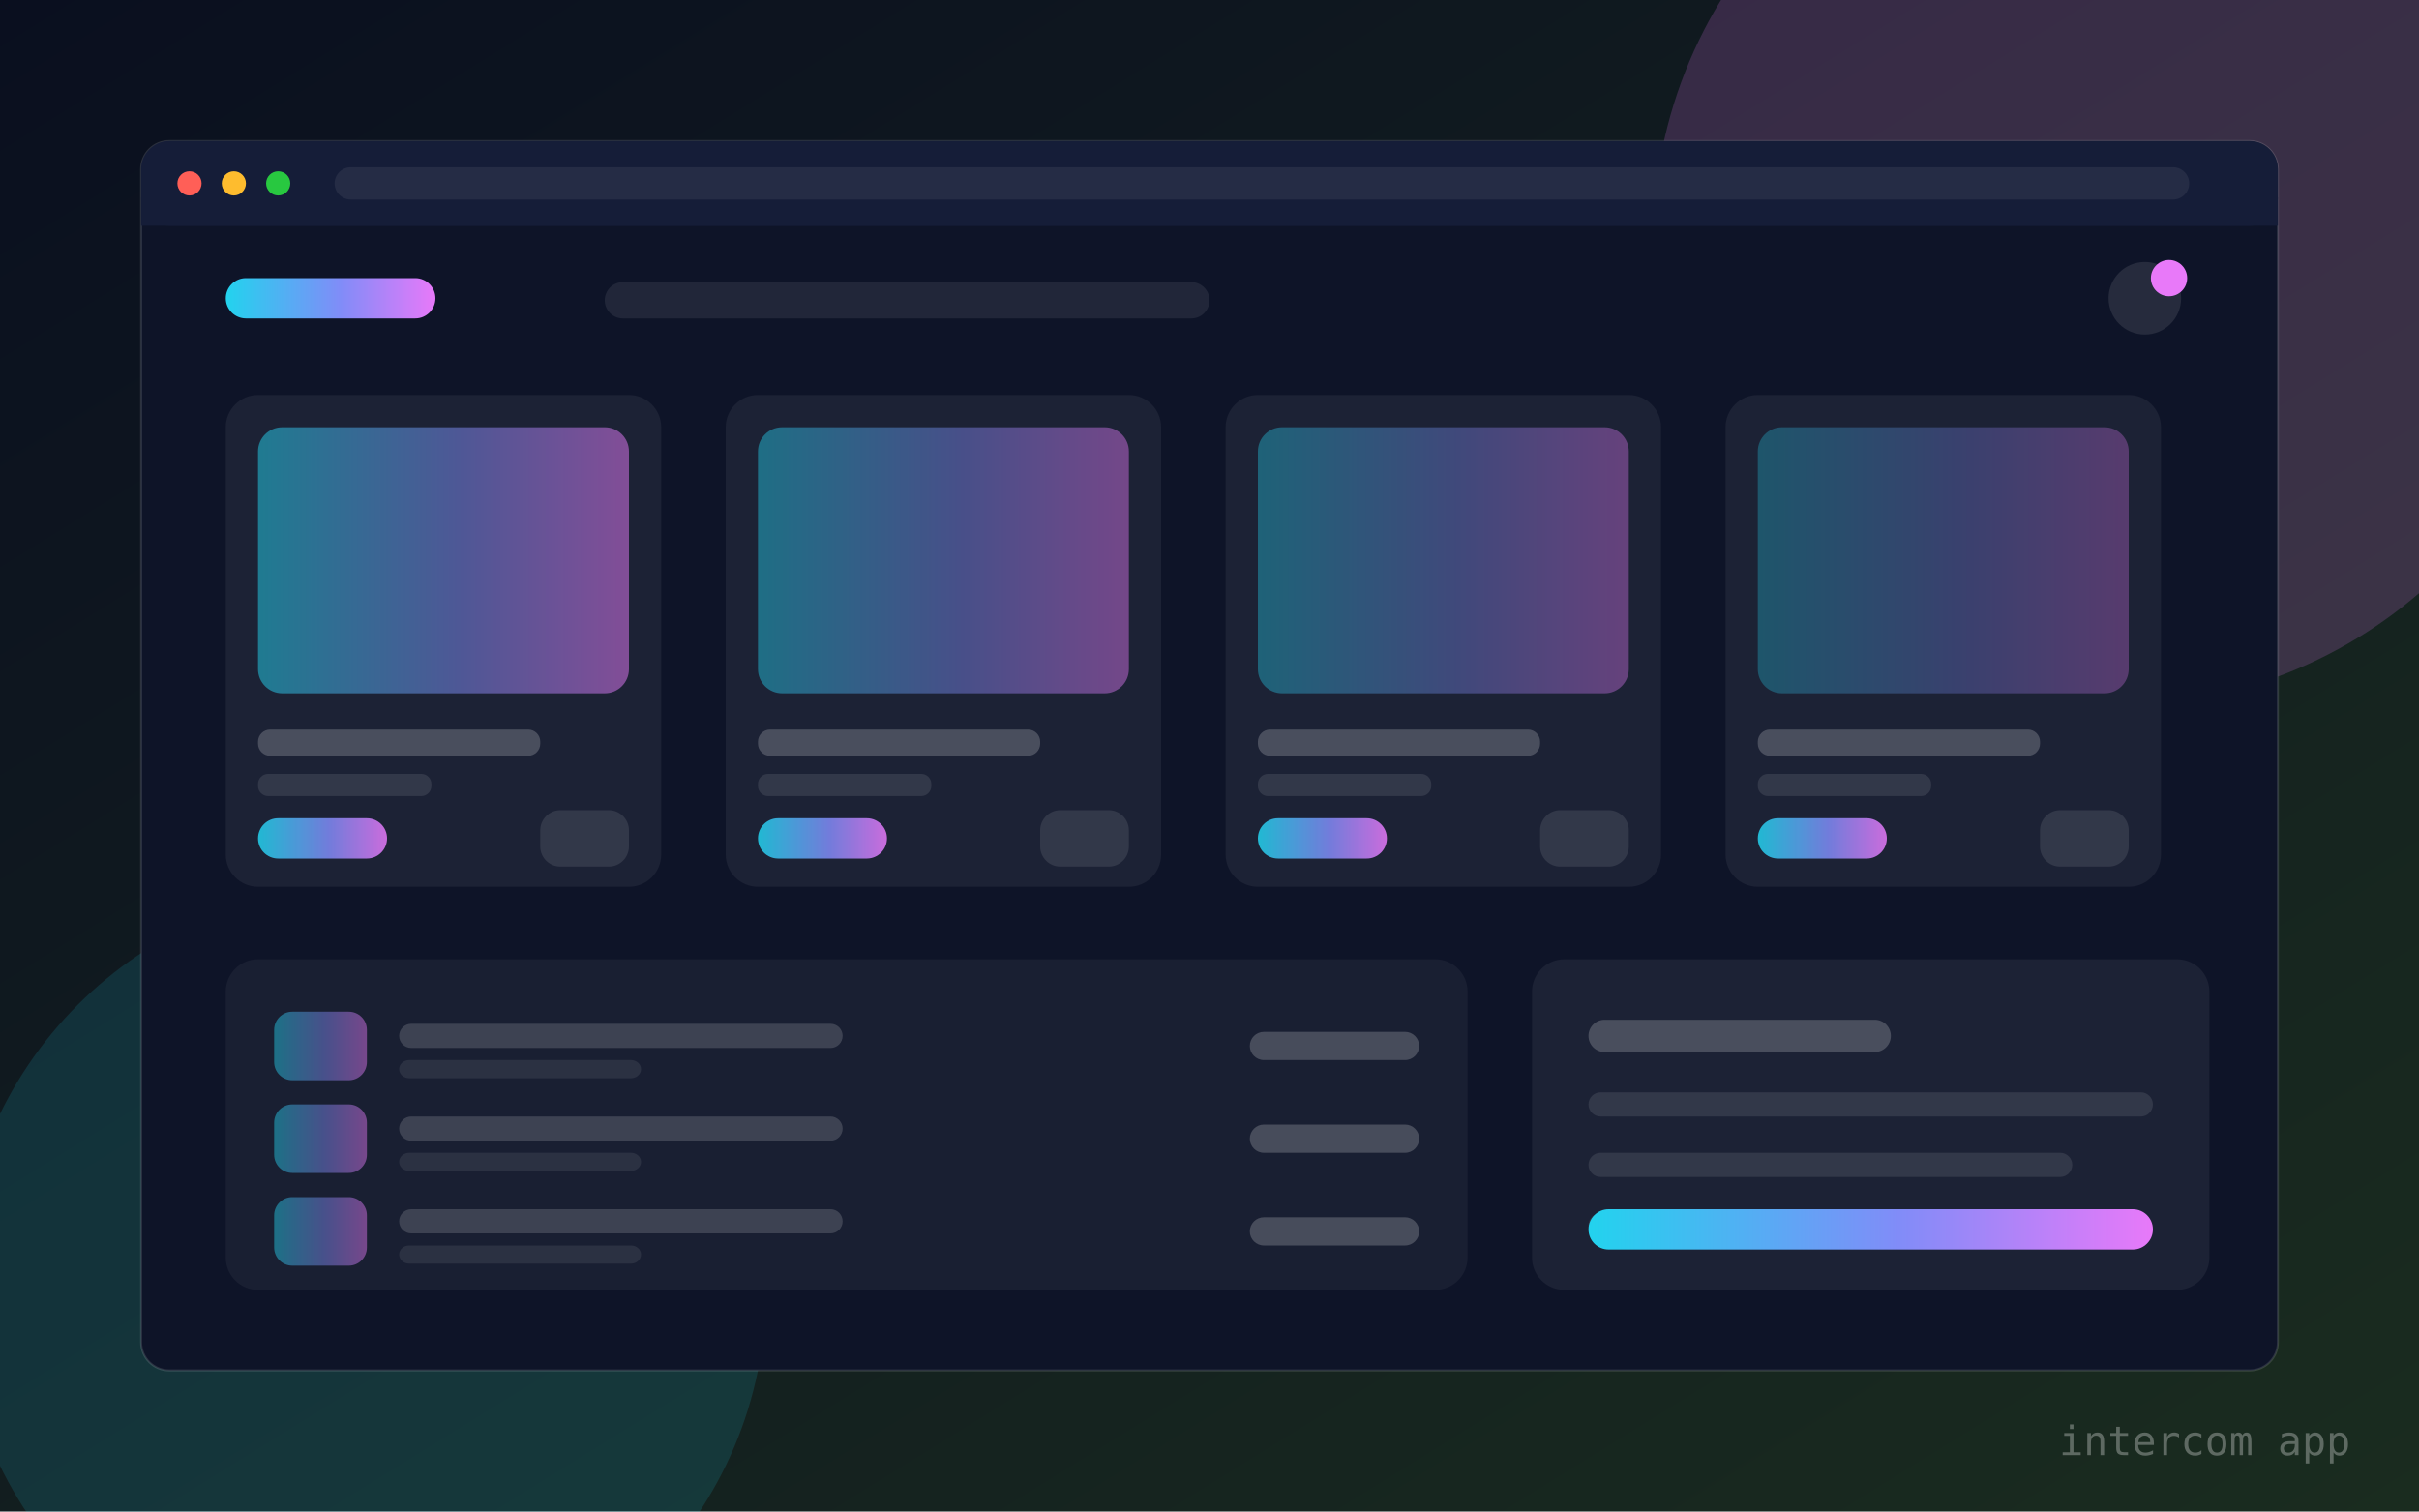
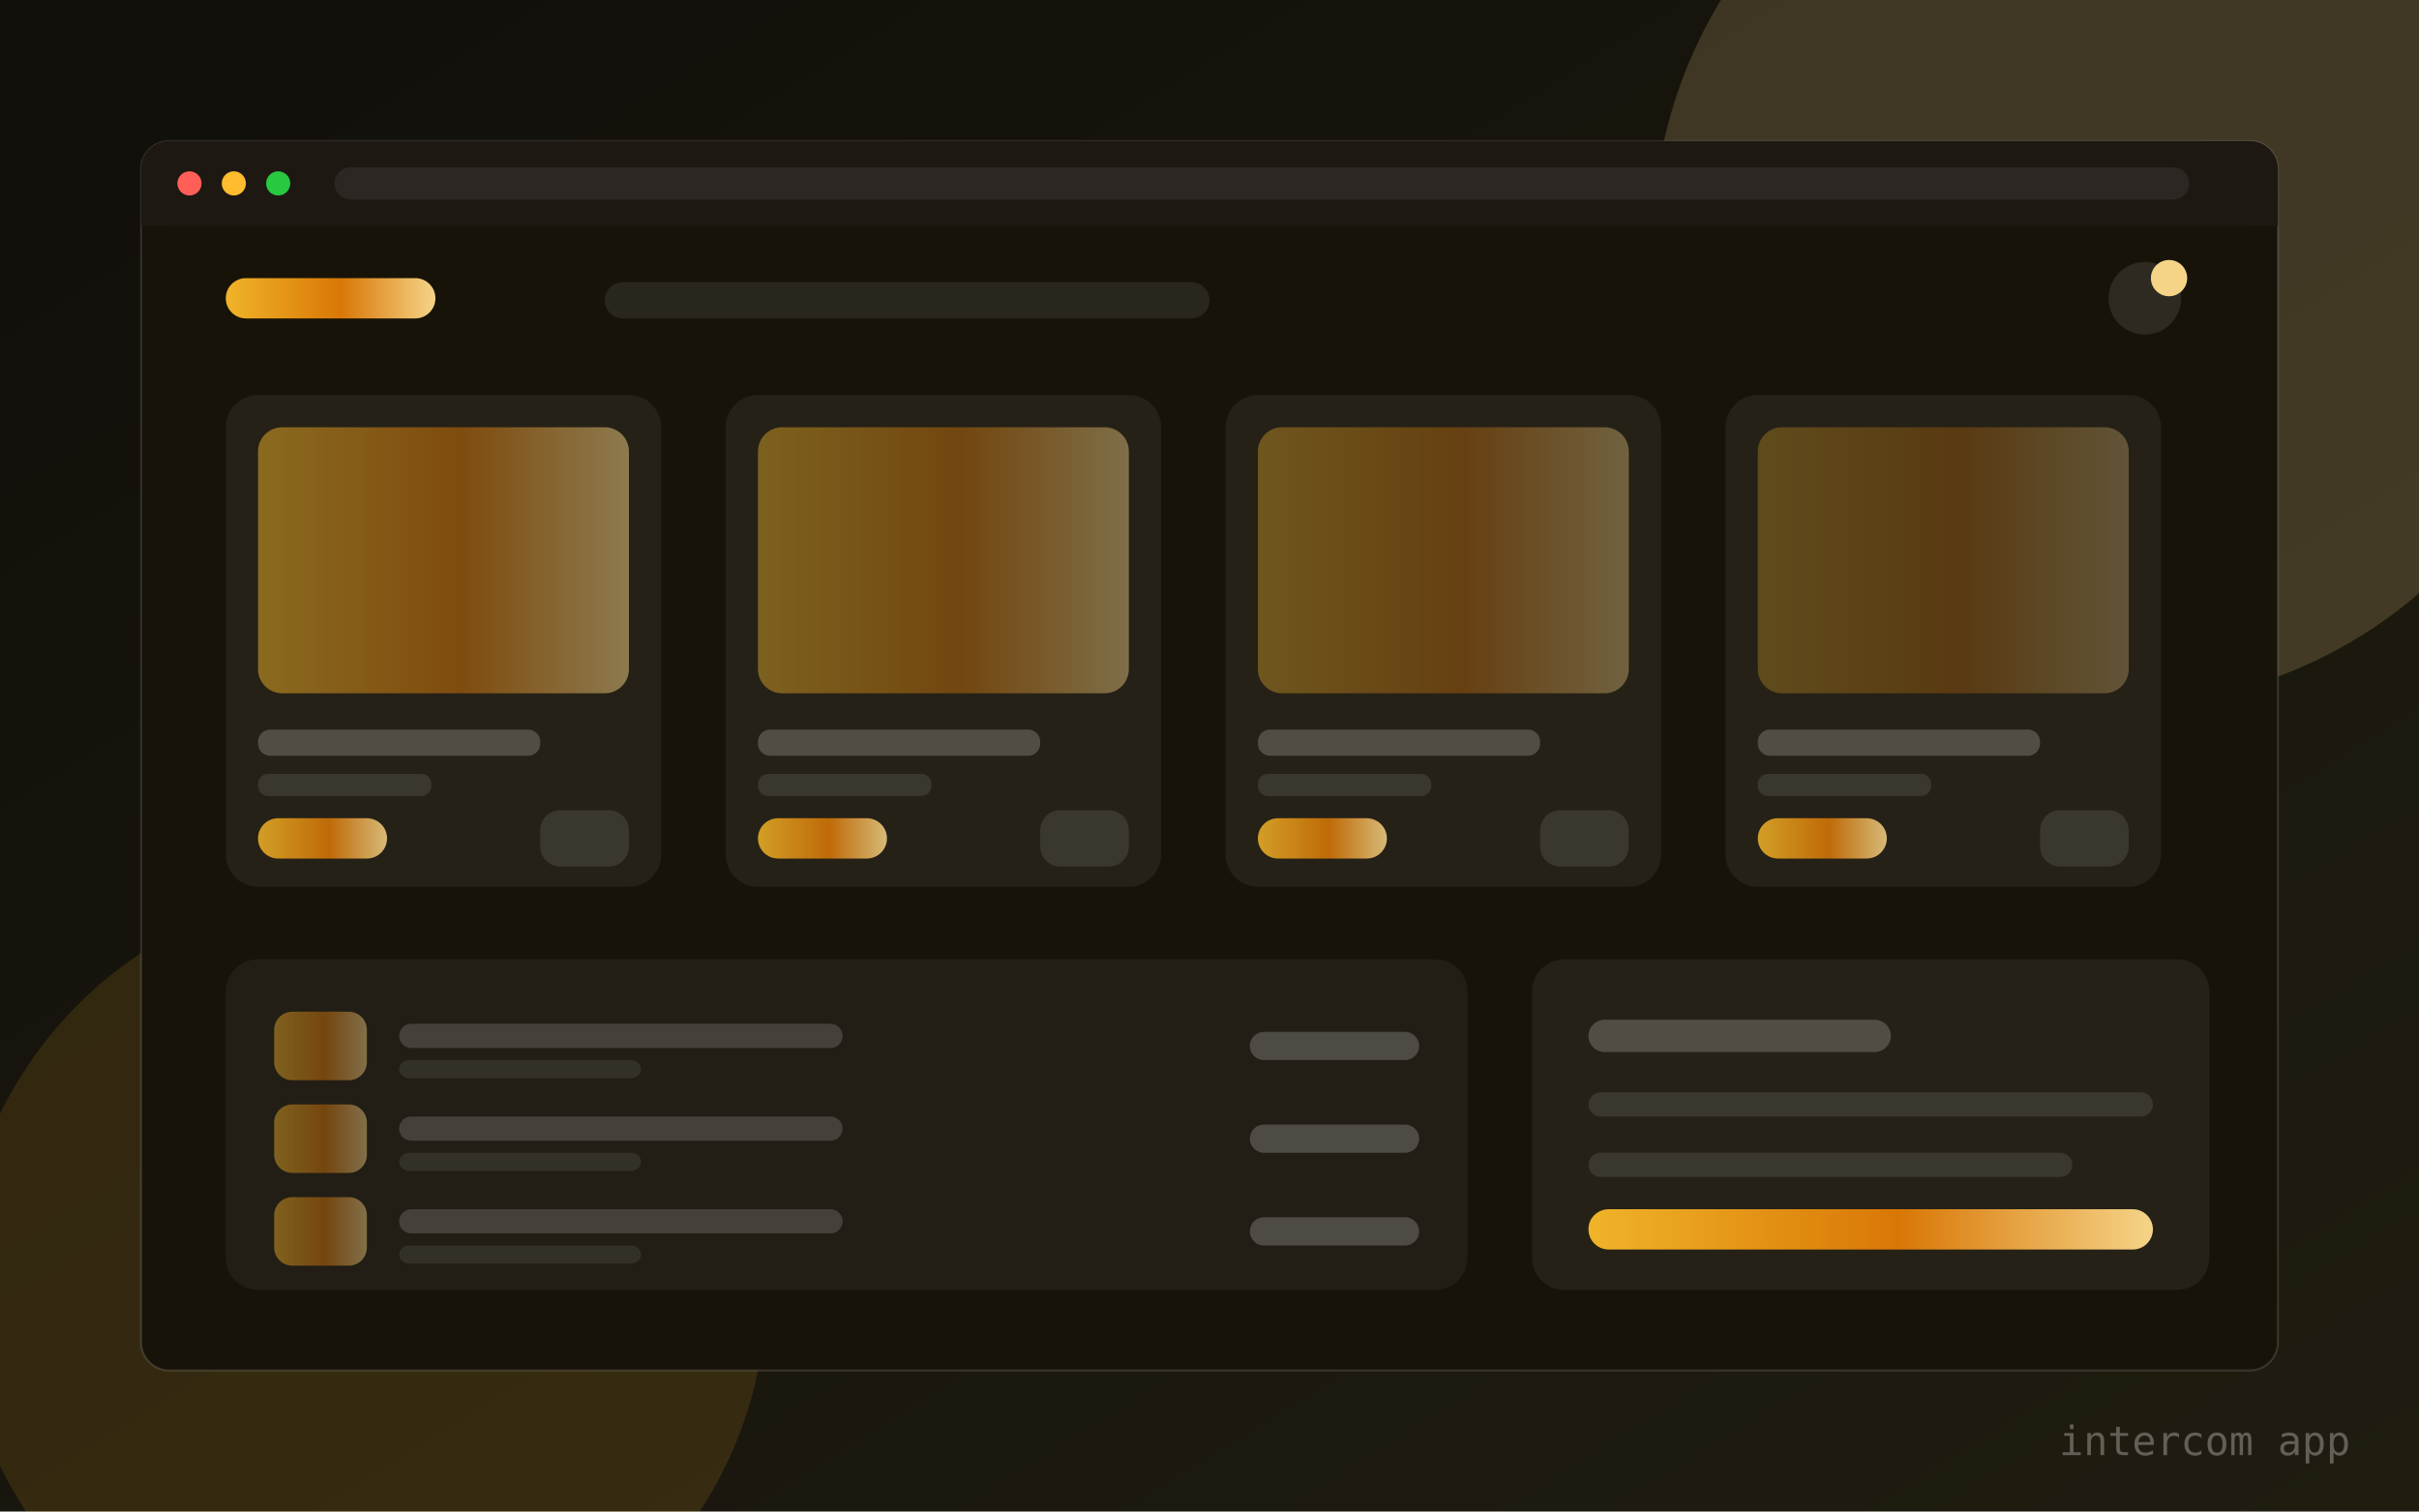
<svg xmlns="http://www.w3.org/2000/svg" viewBox="0 0 1200 750" width="1200" height="750" role="img">
  <defs>
    <linearGradient id="bg" x1="0" y1="0" x2="1" y2="1">
-       <stop offset="0" stop-color="#0a0f1f" />
-       <stop offset="1" stop-color="#1a2c1f" />
+       <stop offset="0" stop-color="#110f0a" />
+       <stop offset="1" stop-color="#201c10" />
    </linearGradient>
    <linearGradient id="ac" x1="0" y1="0" x2="1" y2="0">
-       <stop offset="0" stop-color="#22d3ee" />
-       <stop offset=".55" stop-color="#818cf8" />
-       <stop offset="1" stop-color="#e879f9" />
+       <stop offset="0" stop-color="#f0b429" />
+       <stop offset=".55" stop-color="#d97706" />
+       <stop offset="1" stop-color="#f5d488" />
    </linearGradient>
    <linearGradient id="acv" x1="0" y1="1" x2="0" y2="0">
-       <stop offset="0" stop-color="#22d3ee" />
-       <stop offset="1" stop-color="#e879f9" />
+       <stop offset="0" stop-color="#f0b429" />
+       <stop offset="1" stop-color="#f5d488" />
    </linearGradient>
  </defs>
  <rect width="1200" height="750" fill="url(#bg)" />
-   <circle cx="1050" cy="120" r="230" fill="#e879f9" opacity=".18" />
-   <circle cx="180" cy="640" r="200" fill="#22d3ee" opacity=".13" />
-   <rect x="70" y="70" width="1060" height="610" rx="14" fill="#0e1428" stroke="#ffffff" stroke-opacity=".13" />
-   <rect x="70" y="70" width="1060" height="42" rx="14" fill="#151d38" />
-   <rect x="70" y="98" width="1060" height="14" fill="#151d38" />
+   <circle cx="1050" cy="120" r="230" fill="#f5d488" opacity=".18" />
+   <circle cx="180" cy="640" r="200" fill="#f0b429" opacity=".13" />
+   <rect x="70" y="70" width="1060" height="610" rx="14" fill="#171309" stroke="#ffffff" stroke-opacity=".13" />
+   <rect x="70" y="70" width="1060" height="42" rx="14" fill="#1d1812" />
+   <rect x="70" y="98" width="1060" height="14" fill="#1d1812" />
  <circle cx="94" cy="91" r="6" fill="#ff5f57" />
  <circle cx="116" cy="91" r="6" fill="#febc2e" />
  <circle cx="138" cy="91" r="6" fill="#28c840" />
  <rect x="166" y="83" width="920" height="16" rx="8" fill="#ffffff" opacity=".07" />
  <rect x="112" y="138" width="104" height="20" rx="10" fill="url(#ac)" />
  <rect x="300" y="140" width="300" height="18" rx="9" fill="#ffffff" opacity=".08" />
  <circle cx="1064" cy="148" r="18" fill="#ffffff" opacity=".1" />
-   <circle cx="1076" cy="138" r="9" fill="#e879f9" />
+   <circle cx="1076" cy="138" r="9" fill="#f5d488" />
  <rect x="112" y="196" width="216" height="244" rx="16" fill="#ffffff" opacity=".06" />
  <rect x="128" y="212" width="184" height="132" rx="12" fill="url(#ac)" opacity="0.50" />
  <rect x="128" y="362" width="140" height="13" rx="6" fill="#ffffff" opacity=".2" />
  <rect x="128" y="384" width="86" height="11" rx="5" fill="#ffffff" opacity=".1" />
  <rect x="128" y="406" width="64" height="20" rx="10" fill="url(#ac)" opacity=".85" />
  <rect x="268" y="402" width="44" height="28" rx="10" fill="#ffffff" opacity=".1" />
  <rect x="360" y="196" width="216" height="244" rx="16" fill="#ffffff" opacity=".06" />
  <rect x="376" y="212" width="184" height="132" rx="12" fill="url(#ac)" opacity="0.43" />
  <rect x="376" y="362" width="140" height="13" rx="6" fill="#ffffff" opacity=".2" />
  <rect x="376" y="384" width="86" height="11" rx="5" fill="#ffffff" opacity=".1" />
  <rect x="376" y="406" width="64" height="20" rx="10" fill="url(#ac)" opacity=".85" />
  <rect x="516" y="402" width="44" height="28" rx="10" fill="#ffffff" opacity=".1" />
  <rect x="608" y="196" width="216" height="244" rx="16" fill="#ffffff" opacity=".06" />
  <rect x="624" y="212" width="184" height="132" rx="12" fill="url(#ac)" opacity="0.36" />
  <rect x="624" y="362" width="140" height="13" rx="6" fill="#ffffff" opacity=".2" />
  <rect x="624" y="384" width="86" height="11" rx="5" fill="#ffffff" opacity=".1" />
  <rect x="624" y="406" width="64" height="20" rx="10" fill="url(#ac)" opacity=".85" />
  <rect x="764" y="402" width="44" height="28" rx="10" fill="#ffffff" opacity=".1" />
  <rect x="856" y="196" width="216" height="244" rx="16" fill="#ffffff" opacity=".06" />
  <rect x="872" y="212" width="184" height="132" rx="12" fill="url(#ac)" opacity="0.29" />
  <rect x="872" y="362" width="140" height="13" rx="6" fill="#ffffff" opacity=".2" />
  <rect x="872" y="384" width="86" height="11" rx="5" fill="#ffffff" opacity=".1" />
  <rect x="872" y="406" width="64" height="20" rx="10" fill="url(#ac)" opacity=".85" />
  <rect x="1012" y="402" width="44" height="28" rx="10" fill="#ffffff" opacity=".1" />
  <rect x="112" y="476" width="616" height="164" rx="16" fill="#ffffff" opacity=".05" />
  <rect x="136" y="502" width="46" height="34" rx="9" fill="url(#ac)" opacity=".45" />
  <rect x="198" y="508" width="220" height="12" rx="6" fill="#ffffff" opacity=".16" />
  <rect x="198" y="526" width="120" height="9" rx="5" fill="#ffffff" opacity=".08" />
  <rect x="620" y="512" width="84" height="14" rx="7" fill="#ffffff" opacity=".2" />
  <rect x="136" y="548" width="46" height="34" rx="9" fill="url(#ac)" opacity=".45" />
  <rect x="198" y="554" width="220" height="12" rx="6" fill="#ffffff" opacity=".16" />
  <rect x="198" y="572" width="120" height="9" rx="5" fill="#ffffff" opacity=".08" />
  <rect x="620" y="558" width="84" height="14" rx="7" fill="#ffffff" opacity=".2" />
  <rect x="136" y="594" width="46" height="34" rx="9" fill="url(#ac)" opacity=".45" />
  <rect x="198" y="600" width="220" height="12" rx="6" fill="#ffffff" opacity=".16" />
  <rect x="198" y="618" width="120" height="9" rx="5" fill="#ffffff" opacity=".08" />
  <rect x="620" y="604" width="84" height="14" rx="7" fill="#ffffff" opacity=".2" />
  <rect x="760" y="476" width="336" height="164" rx="16" fill="#ffffff" opacity=".06" />
  <rect x="788" y="506" width="150" height="16" rx="8" fill="#ffffff" opacity=".2" />
  <rect x="788" y="542" width="280" height="12" rx="6" fill="#ffffff" opacity=".1" />
  <rect x="788" y="572" width="240" height="12" rx="6" fill="#ffffff" opacity=".1" />
  <rect x="788" y="602" width="200" height="12" rx="6" fill="#ffffff" opacity=".1" />
  <rect x="788" y="600" width="280" height="20" rx="10" fill="url(#ac)" />
  <text x="1166" y="722" text-anchor="end" font-family="ui-monospace,Menlo,monospace" font-size="20" fill="#ffffff" opacity=".3">intercom app</text>
</svg>
